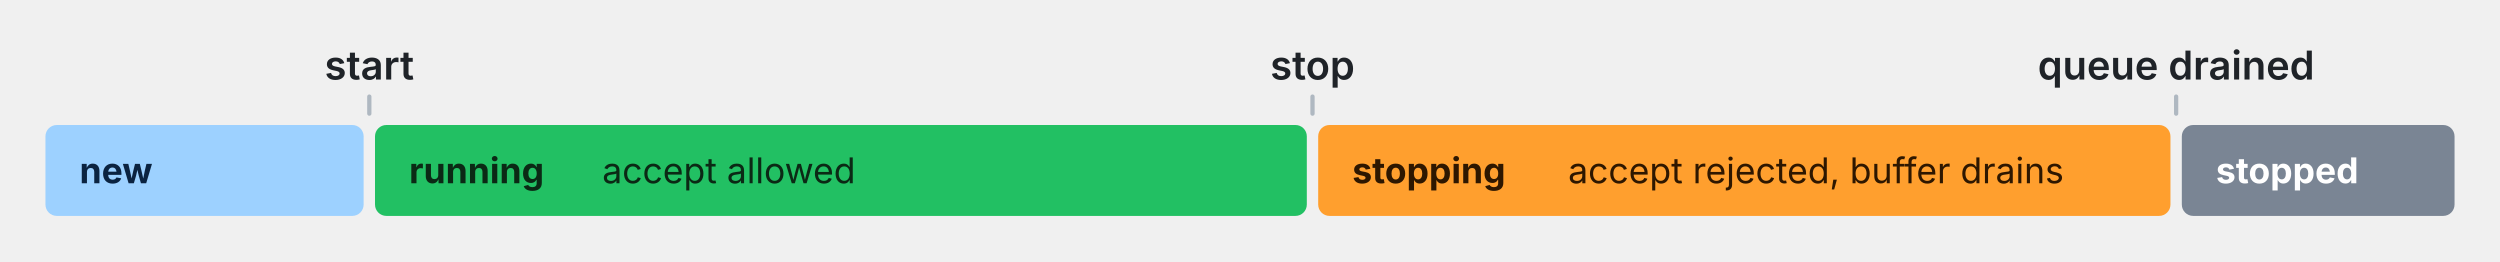
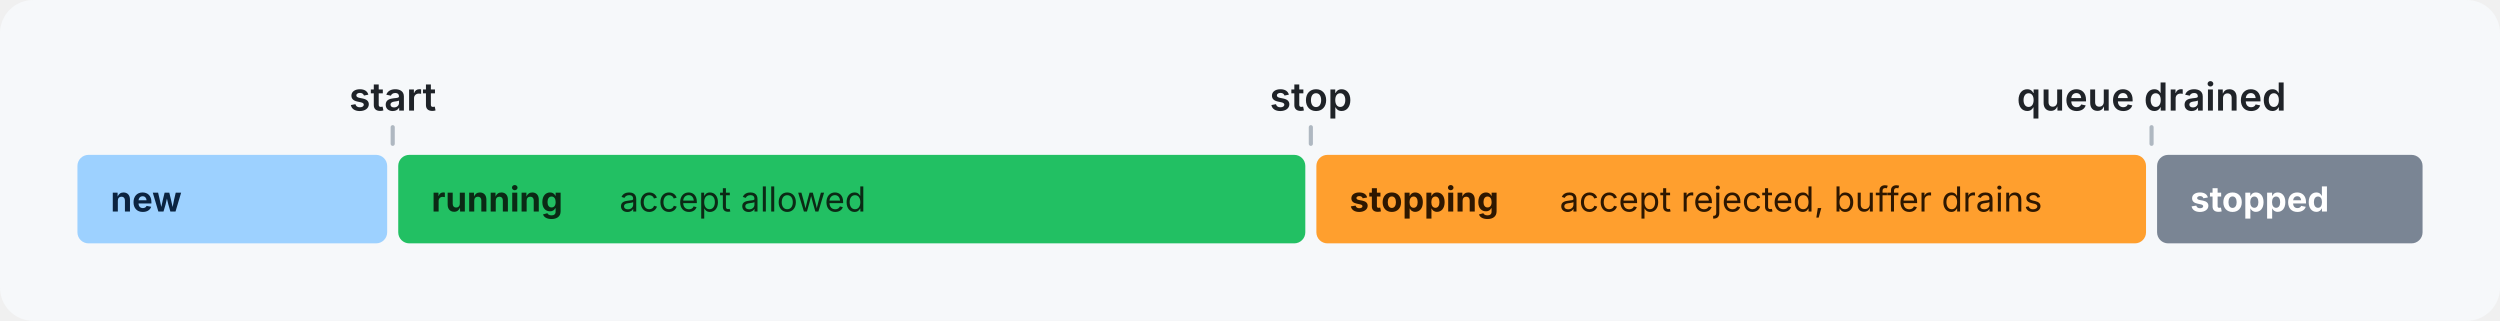
- <svg xmlns="http://www.w3.org/2000/svg" viewBox="0 0 880 92" width="880" height="92" role="img">
-   <rect x="16.0" y="44.0" width="112.0" height="32.0" rx="4" fill="#9DD1FF" />
-   <text x="28.0" y="64.5" font-family="-apple-system, BlinkMacSystemFont, 'Segoe UI', Inter, Helvetica, Arial, sans-serif" font-size="12.5" font-weight="650" fill="#0B2340" text-anchor="start">new</text>
-   <rect x="132.0" y="44.0" width="328.0" height="32.0" rx="4" fill="#22C063" />
-   <text x="144.0" y="64.5" font-family="-apple-system, BlinkMacSystemFont, 'Segoe UI', Inter, Helvetica, Arial, sans-serif" font-size="12.5" font-weight="650" fill="#0B2915" text-anchor="start">running</text>
-   <text x="212.0" y="64.5" font-family="-apple-system, BlinkMacSystemFont, 'Segoe UI', Inter, Helvetica, Arial, sans-serif" font-size="12.5" font-weight="400" fill="#0B2915" text-anchor="start">accept allowed</text>
-   <rect x="464.0" y="44.0" width="300.0" height="32.0" rx="4" fill="#FF9F2E" />
-   <text x="476.0" y="64.5" font-family="-apple-system, BlinkMacSystemFont, 'Segoe UI', Inter, Helvetica, Arial, sans-serif" font-size="12.5" font-weight="650" fill="#2E1700" text-anchor="start">stopping</text>
-   <text x="552.0" y="64.5" font-family="-apple-system, BlinkMacSystemFont, 'Segoe UI', Inter, Helvetica, Arial, sans-serif" font-size="12.5" font-weight="400" fill="#2E1700" text-anchor="start">accept rejected, buffer drains</text>
-   <rect x="768.0" y="44.0" width="96.0" height="32.0" rx="4" fill="#7A8594" />
-   <text x="780.0" y="64.5" font-family="-apple-system, BlinkMacSystemFont, 'Segoe UI', Inter, Helvetica, Arial, sans-serif" font-size="12.5" font-weight="650" fill="#FFFFFF" text-anchor="start">stopped</text>
-   <text x="130.0" y="28.0" font-family="-apple-system, BlinkMacSystemFont, 'Segoe UI', Inter, Helvetica, Arial, sans-serif" font-size="14" font-weight="600" fill="#1F2328" text-anchor="middle">start</text>
-   <path d="M130.0,34 L130.0,40" stroke="#AFB8C1" stroke-width="1.5" fill="none" stroke-linecap="round" stroke-linejoin="round" />
-   <text x="462.0" y="28.0" font-family="-apple-system, BlinkMacSystemFont, 'Segoe UI', Inter, Helvetica, Arial, sans-serif" font-size="14" font-weight="600" fill="#1F2328" text-anchor="middle">stop</text>
-   <path d="M462.0,34 L462.0,40" stroke="#AFB8C1" stroke-width="1.5" fill="none" stroke-linecap="round" stroke-linejoin="round" />
-   <text x="766.0" y="28.0" font-family="-apple-system, BlinkMacSystemFont, 'Segoe UI', Inter, Helvetica, Arial, sans-serif" font-size="14" font-weight="600" fill="#1F2328" text-anchor="middle">queue drained</text>
-   <path d="M766.0,34 L766.0,40" stroke="#AFB8C1" stroke-width="1.5" fill="none" stroke-linecap="round" stroke-linejoin="round" />
+ <svg xmlns="http://www.w3.org/2000/svg" viewBox="0 0 904 116" width="904" height="116" role="img">
+   <rect width="904" height="116" rx="12" fill="#F6F8FA" />
+   <g transform="translate(12,12)">
+     <rect x="16.0" y="44.0" width="112.0" height="32.0" rx="4" fill="#9DD1FF" />
+     <text x="28.0" y="64.5" font-family="-apple-system, BlinkMacSystemFont, 'Segoe UI', Inter, Helvetica, Arial, sans-serif" font-size="12.5" font-weight="650" fill="#0B2340" text-anchor="start">new</text>
+     <rect x="132.0" y="44.0" width="328.0" height="32.0" rx="4" fill="#22C063" />
+     <text x="144.0" y="64.5" font-family="-apple-system, BlinkMacSystemFont, 'Segoe UI', Inter, Helvetica, Arial, sans-serif" font-size="12.5" font-weight="650" fill="#0B2915" text-anchor="start">running</text>
+     <text x="212.0" y="64.5" font-family="-apple-system, BlinkMacSystemFont, 'Segoe UI', Inter, Helvetica, Arial, sans-serif" font-size="12.5" font-weight="400" fill="#0B2915" text-anchor="start">accept allowed</text>
+     <rect x="464.0" y="44.0" width="300.0" height="32.0" rx="4" fill="#FF9F2E" />
+     <text x="476.0" y="64.5" font-family="-apple-system, BlinkMacSystemFont, 'Segoe UI', Inter, Helvetica, Arial, sans-serif" font-size="12.5" font-weight="650" fill="#2E1700" text-anchor="start">stopping</text>
+     <text x="552.0" y="64.5" font-family="-apple-system, BlinkMacSystemFont, 'Segoe UI', Inter, Helvetica, Arial, sans-serif" font-size="12.5" font-weight="400" fill="#2E1700" text-anchor="start">accept rejected, buffer drains</text>
+     <rect x="768.0" y="44.0" width="96.0" height="32.0" rx="4" fill="#7A8594" />
+     <text x="780.0" y="64.5" font-family="-apple-system, BlinkMacSystemFont, 'Segoe UI', Inter, Helvetica, Arial, sans-serif" font-size="12.5" font-weight="650" fill="#FFFFFF" text-anchor="start">stopped</text>
+     <text x="130.0" y="28.0" font-family="-apple-system, BlinkMacSystemFont, 'Segoe UI', Inter, Helvetica, Arial, sans-serif" font-size="14" font-weight="600" fill="#1F2328" text-anchor="middle">start</text>
+     <path d="M130.0,34 L130.0,40" stroke="#AFB8C1" stroke-width="1.5" fill="none" stroke-linecap="round" stroke-linejoin="round" />
+     <text x="462.0" y="28.0" font-family="-apple-system, BlinkMacSystemFont, 'Segoe UI', Inter, Helvetica, Arial, sans-serif" font-size="14" font-weight="600" fill="#1F2328" text-anchor="middle">stop</text>
+     <path d="M462.0,34 L462.0,40" stroke="#AFB8C1" stroke-width="1.5" fill="none" stroke-linecap="round" stroke-linejoin="round" />
+     <text x="766.0" y="28.0" font-family="-apple-system, BlinkMacSystemFont, 'Segoe UI', Inter, Helvetica, Arial, sans-serif" font-size="14" font-weight="600" fill="#1F2328" text-anchor="middle">queue drained</text>
+     <path d="M766.0,34 L766.0,40" stroke="#AFB8C1" stroke-width="1.5" fill="none" stroke-linecap="round" stroke-linejoin="round" />
+   </g>
</svg>
